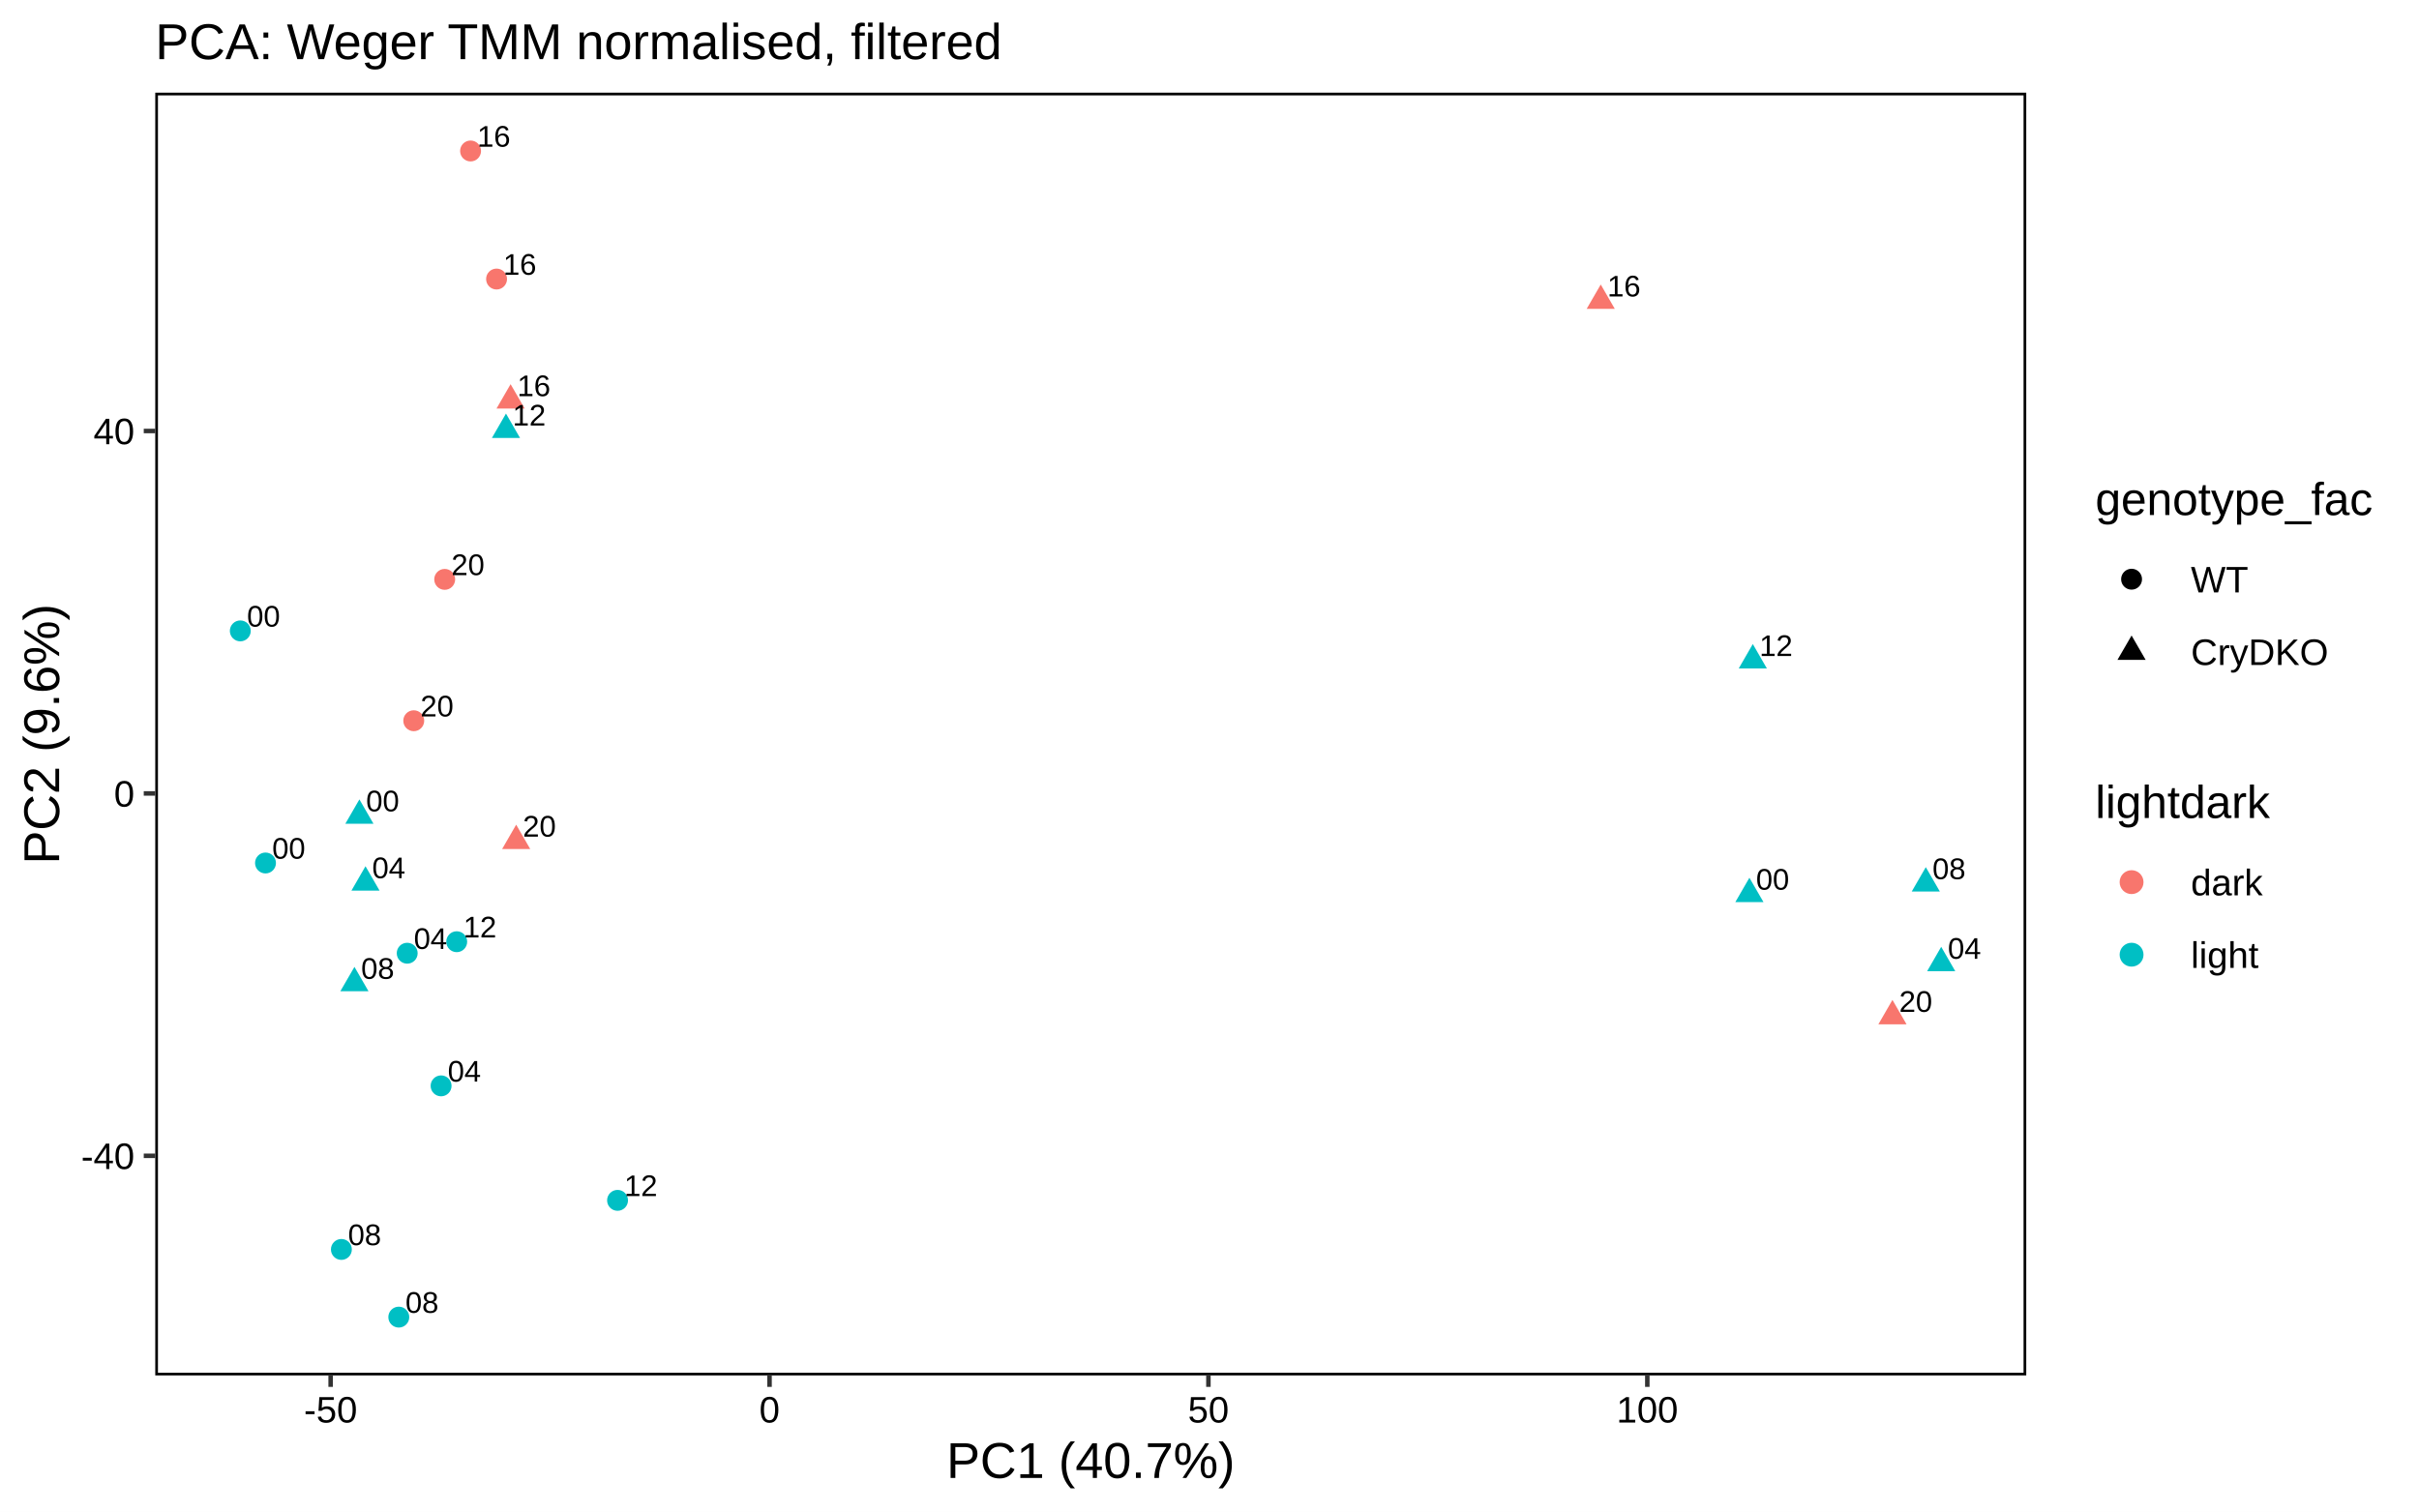
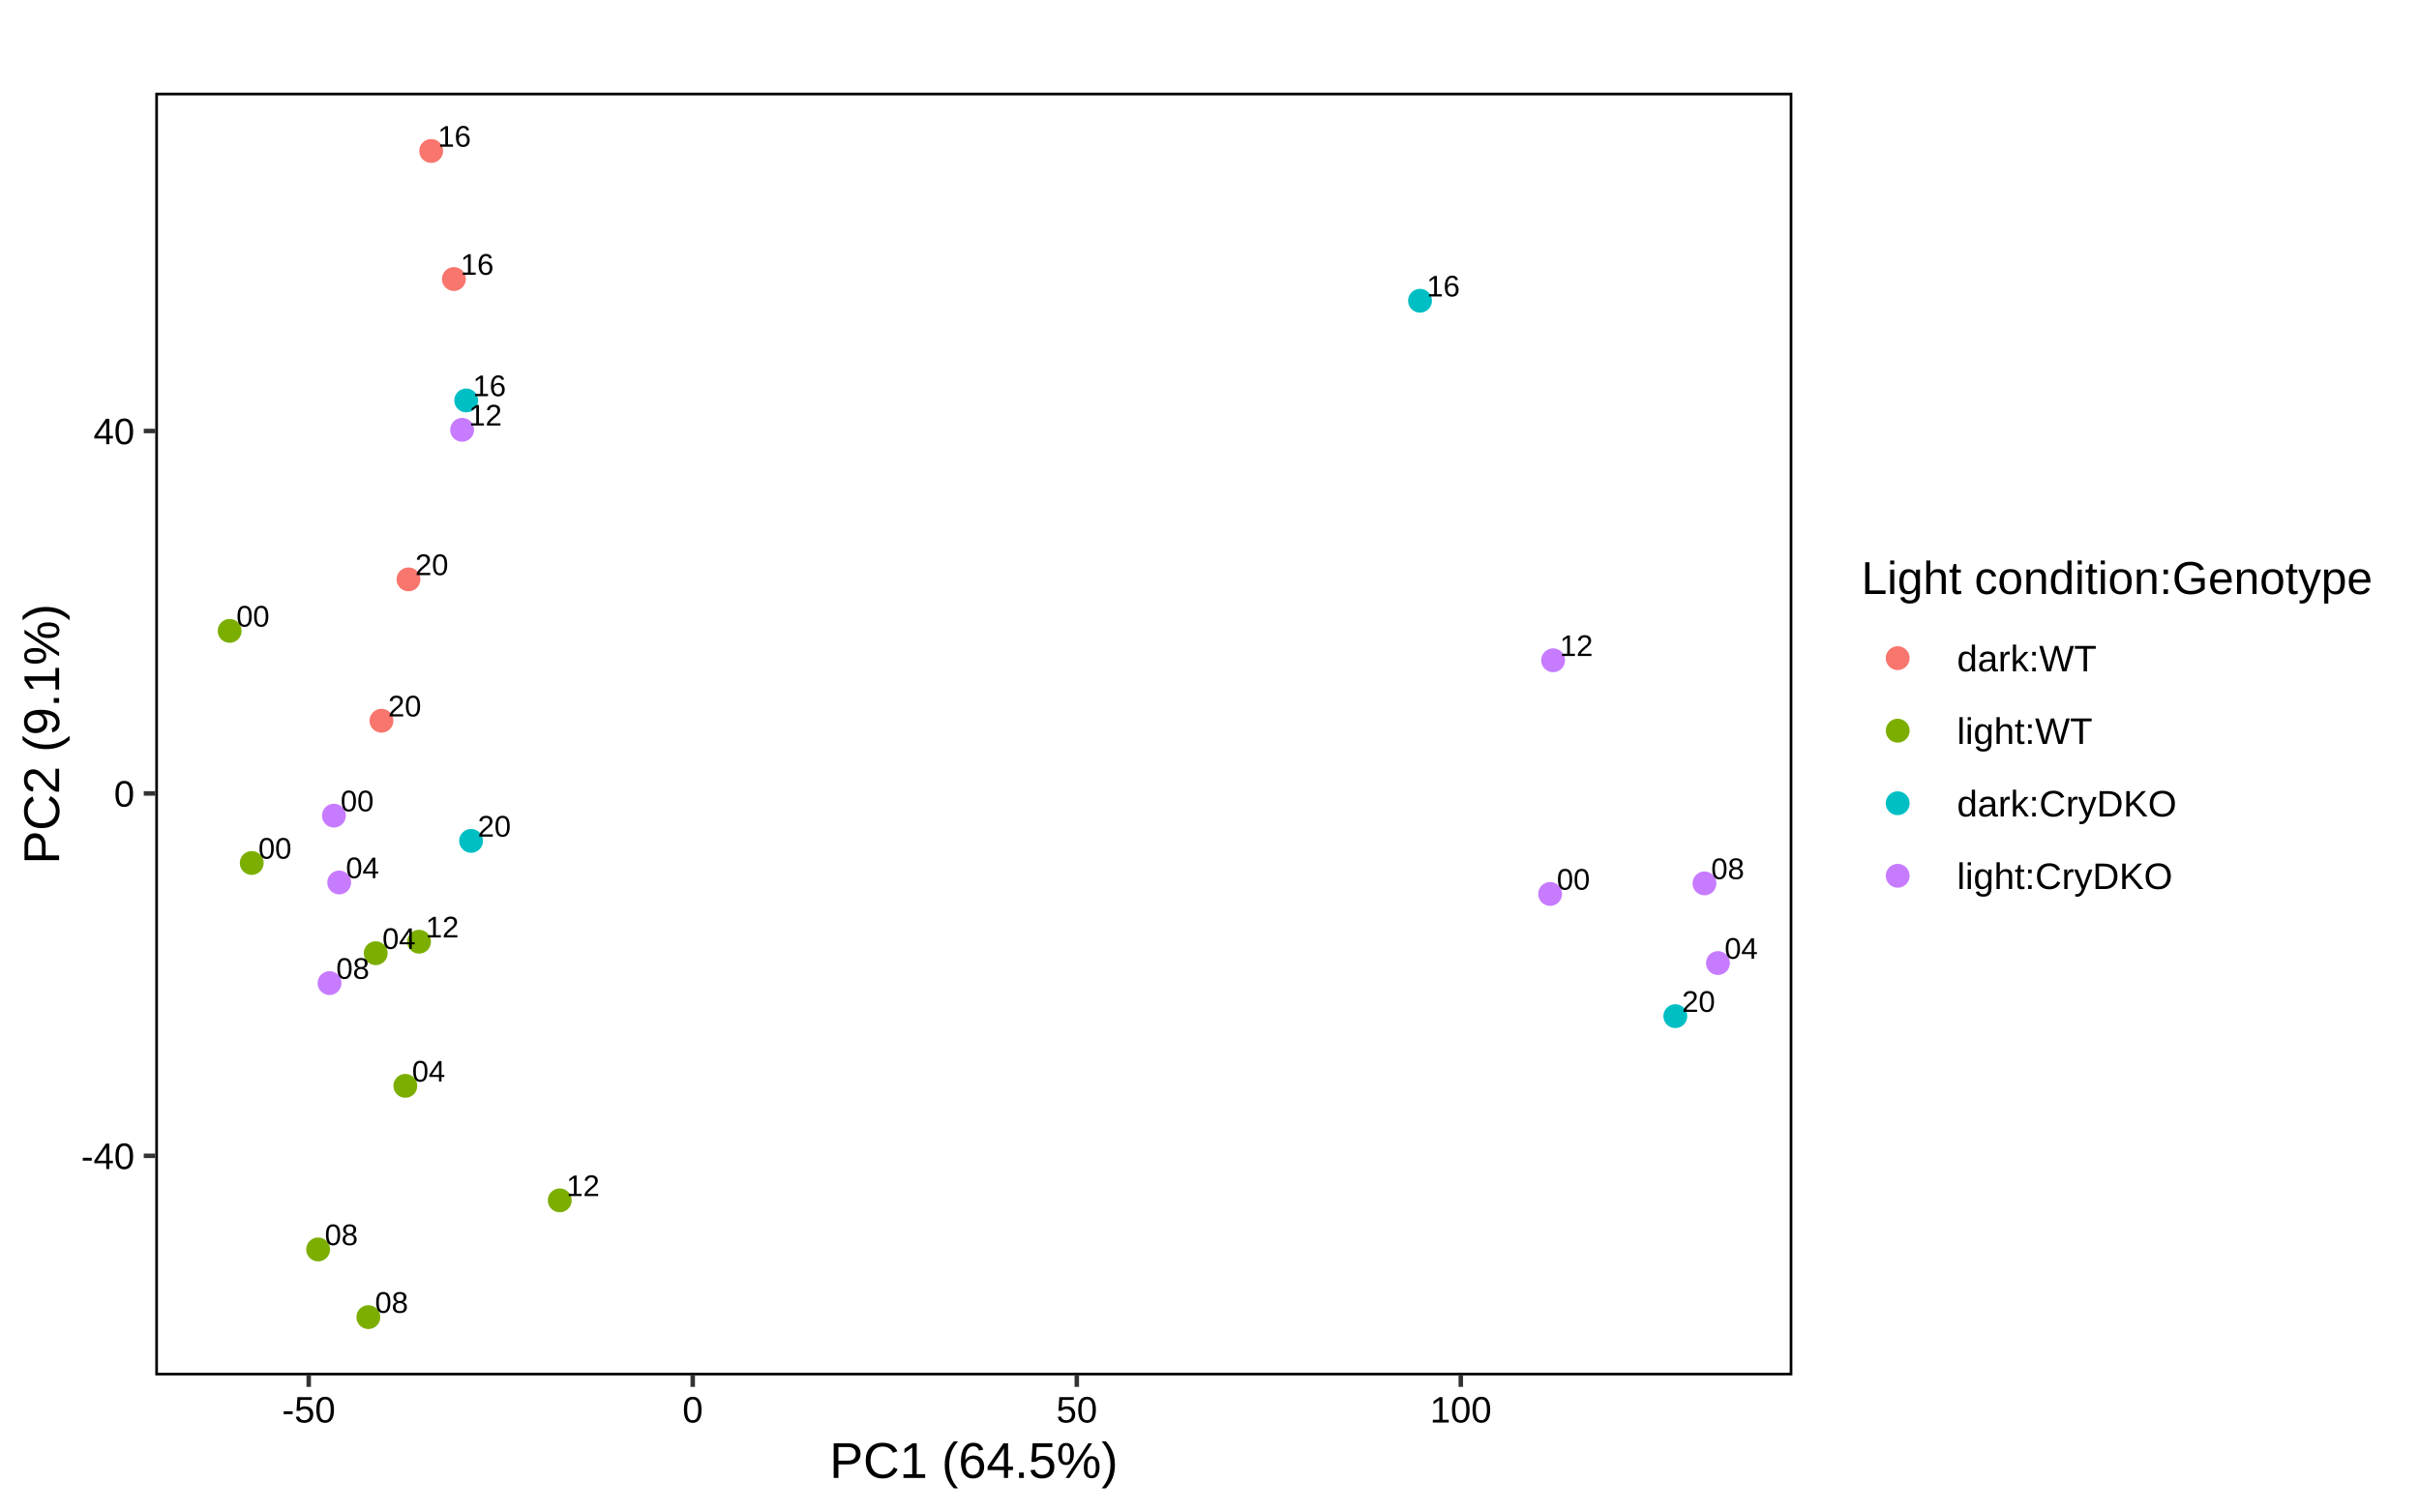
<svg xmlns="http://www.w3.org/2000/svg" width="576.00pt" height="360.00pt" viewBox="0 0 576.00 360.00">
  <g class="svglite">
    <defs>
      <style type="text/css">
    .svglite line, .svglite polyline, .svglite polygon, .svglite path, .svglite rect, .svglite circle {
      fill: none;
      stroke: #000000;
      stroke-linecap: round;
      stroke-linejoin: round;
      stroke-miterlimit: 10.00;
    }
    .svglite text {
      white-space: pre;
    }
    .svglite g.glyphgroup path {
      fill: inherit;
      stroke: none;
    }
  </style>
    </defs>
    <rect width="100%" height="100%" style="stroke: none; fill: #FFFFFF;" />
    <defs>
      <clipPath id="cpMC4wMHw1NzYuMDB8MC4wMHwzNjAuMDA=">
        <rect x="0.00" y="0.00" width="576.00" height="360.00" />
      </clipPath>
    </defs>
    <g clip-path="url(#cpMC4wMHw1NzYuMDB8MC4wMHwzNjAuMDA=)">
      <rect x="0.00" y="0.00" width="576.00" height="360.00" style="stroke-width: 1.07; stroke: #FFFFFF; fill: #FFFFFF;" />
    </g>
    <defs>
-       <clipPath id="cpMzYuOTd8NDgyLjQ4fDIyLjA4fDMyNy41OA==">
-         <rect x="36.97" y="22.08" width="445.51" height="305.51" />
+       <clipPath id="cpMzYuOTd8NDI2Ljc5fDIyLjA4fDMyNy41OA==">
+         <rect x="36.97" y="22.08" width="389.82" height="305.51" />
      </clipPath>
    </defs>
-     <g clip-path="url(#cpMzYuOTd8NDgyLjQ4fDIyLjA4fDMyNy41OA==)">
-       <rect x="36.97" y="22.08" width="445.51" height="305.51" style="stroke-width: 1.07; stroke: none; fill: #FFFFFF;" />
-       <circle cx="63.22" cy="205.54" r="2.49" style="stroke-width: 0.71; stroke: none; fill: #00BFC4;" />
-       <circle cx="57.22" cy="150.26" r="2.49" style="stroke-width: 0.71; stroke: none; fill: #00BFC4;" />
-       <circle cx="105.03" cy="258.62" r="2.49" style="stroke-width: 0.71; stroke: none; fill: #00BFC4;" />
-       <circle cx="96.96" cy="227.03" r="2.49" style="stroke-width: 0.71; stroke: none; fill: #00BFC4;" />
-       <circle cx="94.96" cy="313.70" r="2.49" style="stroke-width: 0.71; stroke: none; fill: #00BFC4;" />
-       <circle cx="81.29" cy="297.58" r="2.49" style="stroke-width: 0.71; stroke: none; fill: #00BFC4;" />
-       <circle cx="147.05" cy="285.89" r="2.49" style="stroke-width: 0.71; stroke: none; fill: #00BFC4;" />
-       <circle cx="108.75" cy="224.29" r="2.49" style="stroke-width: 0.71; stroke: none; fill: #00BFC4;" />
-       <circle cx="118.24" cy="66.46" r="2.49" style="stroke-width: 0.71; stroke: none; fill: #F8766D;" />
-       <circle cx="112.05" cy="35.96" r="2.49" style="stroke-width: 0.71; stroke: none; fill: #F8766D;" />
-       <circle cx="105.89" cy="137.99" r="2.49" style="stroke-width: 0.71; stroke: none; fill: #F8766D;" />
-       <circle cx="98.52" cy="171.66" r="2.49" style="stroke-width: 0.71; stroke: none; fill: #F8766D;" />
-       <polygon points="416.56,209.05 419.91,214.85 413.21,214.85 " style="stroke-width: 0.71; stroke: none; fill: #00BFC4;" />
-       <polygon points="85.58,190.39 88.93,196.19 82.23,196.19 " style="stroke-width: 0.71; stroke: none; fill: #00BFC4;" />
-       <polygon points="462.23,225.50 465.58,231.31 458.88,231.31 " style="stroke-width: 0.71; stroke: none; fill: #00BFC4;" />
-       <polygon points="87.03,206.31 90.38,212.12 83.68,212.12 " style="stroke-width: 0.71; stroke: none; fill: #00BFC4;" />
-       <polygon points="458.56,206.53 461.91,212.34 455.21,212.34 " style="stroke-width: 0.71; stroke: none; fill: #00BFC4;" />
-       <polygon points="84.40,230.28 87.75,236.09 81.04,236.09 " style="stroke-width: 0.71; stroke: none; fill: #00BFC4;" />
-       <polygon points="417.37,153.39 420.72,159.20 414.02,159.20 " style="stroke-width: 0.71; stroke: none; fill: #00BFC4;" />
-       <polygon points="120.48,98.50 123.83,104.31 117.13,104.31 " style="stroke-width: 0.71; stroke: none; fill: #00BFC4;" />
-       <polygon points="381.16,67.76 384.51,73.56 377.81,73.56 " style="stroke-width: 0.71; stroke: none; fill: #F8766D;" />
-       <polygon points="121.58,91.50 124.94,97.30 118.23,97.30 " style="stroke-width: 0.71; stroke: none; fill: #F8766D;" />
-       <polygon points="450.62,238.15 453.98,243.96 447.27,243.96 " style="stroke-width: 0.71; stroke: none; fill: #F8766D;" />
-       <polygon points="122.91,196.41 126.26,202.22 119.56,202.22 " style="stroke-width: 0.71; stroke: none; fill: #F8766D;" />
-       <text x="64.80" y="204.52" style="font-size: 7.11px; font-family: &quot;Arial&quot;;" textLength="7.91px" lengthAdjust="spacingAndGlyphs">00</text>
-       <text x="58.80" y="149.24" style="font-size: 7.11px; font-family: &quot;Arial&quot;;" textLength="7.91px" lengthAdjust="spacingAndGlyphs">00</text>
-       <text x="106.61" y="257.61" style="font-size: 7.11px; font-family: &quot;Arial&quot;;" textLength="7.91px" lengthAdjust="spacingAndGlyphs">04</text>
-       <text x="98.54" y="226.01" style="font-size: 7.11px; font-family: &quot;Arial&quot;;" textLength="7.91px" lengthAdjust="spacingAndGlyphs">04</text>
-       <text x="96.54" y="312.68" style="font-size: 7.11px; font-family: &quot;Arial&quot;;" textLength="7.91px" lengthAdjust="spacingAndGlyphs">08</text>
-       <text x="82.87" y="296.56" style="font-size: 7.11px; font-family: &quot;Arial&quot;;" textLength="7.91px" lengthAdjust="spacingAndGlyphs">08</text>
-       <text x="148.64" y="284.87" style="font-size: 7.11px; font-family: &quot;Arial&quot;;" textLength="7.91px" lengthAdjust="spacingAndGlyphs">12</text>
-       <text x="110.33" y="223.27" style="font-size: 7.11px; font-family: &quot;Arial&quot;;" textLength="7.91px" lengthAdjust="spacingAndGlyphs">12</text>
-       <text x="119.82" y="65.44" style="font-size: 7.11px; font-family: &quot;Arial&quot;;" textLength="7.91px" lengthAdjust="spacingAndGlyphs">16</text>
-       <text x="113.63" y="34.94" style="font-size: 7.11px; font-family: &quot;Arial&quot;;" textLength="7.91px" lengthAdjust="spacingAndGlyphs">16</text>
-       <text x="107.47" y="136.97" style="font-size: 7.11px; font-family: &quot;Arial&quot;;" textLength="7.91px" lengthAdjust="spacingAndGlyphs">20</text>
-       <text x="100.10" y="170.64" style="font-size: 7.11px; font-family: &quot;Arial&quot;;" textLength="7.91px" lengthAdjust="spacingAndGlyphs">20</text>
-       <text x="418.14" y="211.90" style="font-size: 7.11px; font-family: &quot;Arial&quot;;" textLength="7.91px" lengthAdjust="spacingAndGlyphs">00</text>
-       <text x="87.16" y="193.24" style="font-size: 7.11px; font-family: &quot;Arial&quot;;" textLength="7.91px" lengthAdjust="spacingAndGlyphs">00</text>
-       <text x="463.81" y="228.35" style="font-size: 7.11px; font-family: &quot;Arial&quot;;" textLength="7.91px" lengthAdjust="spacingAndGlyphs">04</text>
-       <text x="88.61" y="209.16" style="font-size: 7.11px; font-family: &quot;Arial&quot;;" textLength="7.91px" lengthAdjust="spacingAndGlyphs">04</text>
-       <text x="460.14" y="209.38" style="font-size: 7.11px; font-family: &quot;Arial&quot;;" textLength="7.91px" lengthAdjust="spacingAndGlyphs">08</text>
-       <text x="85.98" y="233.13" style="font-size: 7.11px; font-family: &quot;Arial&quot;;" textLength="7.91px" lengthAdjust="spacingAndGlyphs">08</text>
-       <text x="418.95" y="156.24" style="font-size: 7.11px; font-family: &quot;Arial&quot;;" textLength="7.91px" lengthAdjust="spacingAndGlyphs">12</text>
-       <text x="122.06" y="101.35" style="font-size: 7.11px; font-family: &quot;Arial&quot;;" textLength="7.91px" lengthAdjust="spacingAndGlyphs">12</text>
-       <text x="382.74" y="70.61" style="font-size: 7.11px; font-family: &quot;Arial&quot;;" textLength="7.91px" lengthAdjust="spacingAndGlyphs">16</text>
-       <text x="123.17" y="94.35" style="font-size: 7.11px; font-family: &quot;Arial&quot;;" textLength="7.91px" lengthAdjust="spacingAndGlyphs">16</text>
-       <text x="452.21" y="241.00" style="font-size: 7.11px; font-family: &quot;Arial&quot;;" textLength="7.91px" lengthAdjust="spacingAndGlyphs">20</text>
-       <text x="124.49" y="199.26" style="font-size: 7.11px; font-family: &quot;Arial&quot;;" textLength="7.91px" lengthAdjust="spacingAndGlyphs">20</text>
-       <rect x="36.97" y="22.08" width="445.51" height="305.51" style="stroke-width: 1.28;" />
+     <g clip-path="url(#cpMzYuOTd8NDI2Ljc5fDIyLjA4fDMyNy41OA==)">
+       <rect x="36.97" y="22.08" width="389.82" height="305.51" style="stroke-width: 1.07; stroke: none; fill: #FFFFFF;" />
+       <circle cx="59.94" cy="205.54" r="2.49" style="stroke-width: 0.71; stroke: #7CAE00; fill: #7CAE00;" />
+       <circle cx="54.69" cy="150.26" r="2.49" style="stroke-width: 0.71; stroke: #7CAE00; fill: #7CAE00;" />
+       <circle cx="96.52" cy="258.62" r="2.49" style="stroke-width: 0.71; stroke: #7CAE00; fill: #7CAE00;" />
+       <circle cx="89.46" cy="227.03" r="2.49" style="stroke-width: 0.71; stroke: #7CAE00; fill: #7CAE00;" />
+       <circle cx="87.71" cy="313.70" r="2.49" style="stroke-width: 0.71; stroke: #7CAE00; fill: #7CAE00;" />
+       <circle cx="75.75" cy="297.58" r="2.49" style="stroke-width: 0.71; stroke: #7CAE00; fill: #7CAE00;" />
+       <circle cx="133.29" cy="285.89" r="2.49" style="stroke-width: 0.71; stroke: #7CAE00; fill: #7CAE00;" />
+       <circle cx="99.78" cy="224.29" r="2.49" style="stroke-width: 0.71; stroke: #7CAE00; fill: #7CAE00;" />
+       <circle cx="108.08" cy="66.46" r="2.49" style="stroke-width: 0.71; stroke: #F8766D; fill: #F8766D;" />
+       <circle cx="102.67" cy="35.96" r="2.49" style="stroke-width: 0.71; stroke: #F8766D; fill: #F8766D;" />
+       <circle cx="97.27" cy="137.99" r="2.49" style="stroke-width: 0.71; stroke: #F8766D; fill: #F8766D;" />
+       <circle cx="90.83" cy="171.66" r="2.49" style="stroke-width: 0.71; stroke: #F8766D; fill: #F8766D;" />
+       <circle cx="369.11" cy="212.91" r="2.49" style="stroke-width: 0.71; stroke: #C77CFF; fill: #C77CFF;" />
+       <circle cx="79.51" cy="194.26" r="2.49" style="stroke-width: 0.71; stroke: #C77CFF; fill: #C77CFF;" />
+       <circle cx="409.07" cy="229.37" r="2.49" style="stroke-width: 0.71; stroke: #C77CFF; fill: #C77CFF;" />
+       <circle cx="80.77" cy="210.18" r="2.49" style="stroke-width: 0.71; stroke: #C77CFF; fill: #C77CFF;" />
+       <circle cx="405.86" cy="210.40" r="2.49" style="stroke-width: 0.71; stroke: #C77CFF; fill: #C77CFF;" />
+       <circle cx="78.47" cy="234.15" r="2.49" style="stroke-width: 0.71; stroke: #C77CFF; fill: #C77CFF;" />
+       <circle cx="369.82" cy="157.26" r="2.49" style="stroke-width: 0.71; stroke: #C77CFF; fill: #C77CFF;" />
+       <circle cx="110.04" cy="102.37" r="2.49" style="stroke-width: 0.71; stroke: #C77CFF; fill: #C77CFF;" />
+       <circle cx="338.13" cy="71.63" r="2.49" style="stroke-width: 0.71; stroke: #00BFC4; fill: #00BFC4;" />
+       <circle cx="111.01" cy="95.37" r="2.49" style="stroke-width: 0.71; stroke: #00BFC4; fill: #00BFC4;" />
+       <circle cx="398.92" cy="242.02" r="2.49" style="stroke-width: 0.71; stroke: #00BFC4; fill: #00BFC4;" />
+       <circle cx="112.17" cy="200.28" r="2.49" style="stroke-width: 0.71; stroke: #00BFC4; fill: #00BFC4;" />
+       <text x="61.52" y="204.52" style="font-size: 7.11px; font-family: &quot;Arial&quot;;" textLength="7.91px" lengthAdjust="spacingAndGlyphs">00</text>
+       <text x="56.27" y="149.24" style="font-size: 7.11px; font-family: &quot;Arial&quot;;" textLength="7.91px" lengthAdjust="spacingAndGlyphs">00</text>
+       <text x="98.11" y="257.61" style="font-size: 7.11px; font-family: &quot;Arial&quot;;" textLength="7.91px" lengthAdjust="spacingAndGlyphs">04</text>
+       <text x="91.04" y="226.01" style="font-size: 7.11px; font-family: &quot;Arial&quot;;" textLength="7.91px" lengthAdjust="spacingAndGlyphs">04</text>
+       <text x="89.29" y="312.68" style="font-size: 7.11px; font-family: &quot;Arial&quot;;" textLength="7.91px" lengthAdjust="spacingAndGlyphs">08</text>
+       <text x="77.33" y="296.56" style="font-size: 7.11px; font-family: &quot;Arial&quot;;" textLength="7.91px" lengthAdjust="spacingAndGlyphs">08</text>
+       <text x="134.88" y="284.87" style="font-size: 7.11px; font-family: &quot;Arial&quot;;" textLength="7.91px" lengthAdjust="spacingAndGlyphs">12</text>
+       <text x="101.36" y="223.27" style="font-size: 7.11px; font-family: &quot;Arial&quot;;" textLength="7.91px" lengthAdjust="spacingAndGlyphs">12</text>
+       <text x="109.66" y="65.44" style="font-size: 7.11px; font-family: &quot;Arial&quot;;" textLength="7.91px" lengthAdjust="spacingAndGlyphs">16</text>
+       <text x="104.25" y="34.94" style="font-size: 7.11px; font-family: &quot;Arial&quot;;" textLength="7.91px" lengthAdjust="spacingAndGlyphs">16</text>
+       <text x="98.86" y="136.97" style="font-size: 7.11px; font-family: &quot;Arial&quot;;" textLength="7.91px" lengthAdjust="spacingAndGlyphs">20</text>
+       <text x="92.41" y="170.64" style="font-size: 7.11px; font-family: &quot;Arial&quot;;" textLength="7.91px" lengthAdjust="spacingAndGlyphs">20</text>
+       <text x="370.69" y="211.90" style="font-size: 7.11px; font-family: &quot;Arial&quot;;" textLength="7.91px" lengthAdjust="spacingAndGlyphs">00</text>
+       <text x="81.09" y="193.24" style="font-size: 7.11px; font-family: &quot;Arial&quot;;" textLength="7.91px" lengthAdjust="spacingAndGlyphs">00</text>
+       <text x="410.65" y="228.35" style="font-size: 7.11px; font-family: &quot;Arial&quot;;" textLength="7.91px" lengthAdjust="spacingAndGlyphs">04</text>
+       <text x="82.35" y="209.16" style="font-size: 7.11px; font-family: &quot;Arial&quot;;" textLength="7.91px" lengthAdjust="spacingAndGlyphs">04</text>
+       <text x="407.44" y="209.38" style="font-size: 7.11px; font-family: &quot;Arial&quot;;" textLength="7.91px" lengthAdjust="spacingAndGlyphs">08</text>
+       <text x="80.05" y="233.13" style="font-size: 7.11px; font-family: &quot;Arial&quot;;" textLength="7.91px" lengthAdjust="spacingAndGlyphs">08</text>
+       <text x="371.40" y="156.24" style="font-size: 7.11px; font-family: &quot;Arial&quot;;" textLength="7.91px" lengthAdjust="spacingAndGlyphs">12</text>
+       <text x="111.62" y="101.35" style="font-size: 7.11px; font-family: &quot;Arial&quot;;" textLength="7.91px" lengthAdjust="spacingAndGlyphs">12</text>
+       <text x="339.72" y="70.61" style="font-size: 7.11px; font-family: &quot;Arial&quot;;" textLength="7.91px" lengthAdjust="spacingAndGlyphs">16</text>
+       <text x="112.59" y="94.35" style="font-size: 7.11px; font-family: &quot;Arial&quot;;" textLength="7.91px" lengthAdjust="spacingAndGlyphs">16</text>
+       <text x="400.50" y="241.00" style="font-size: 7.11px; font-family: &quot;Arial&quot;;" textLength="7.91px" lengthAdjust="spacingAndGlyphs">20</text>
+       <text x="113.75" y="199.26" style="font-size: 7.11px; font-family: &quot;Arial&quot;;" textLength="7.91px" lengthAdjust="spacingAndGlyphs">20</text>
+       <rect x="36.97" y="22.08" width="389.82" height="305.51" style="stroke-width: 1.28;" />
    </g>
    <g clip-path="url(#cpMC4wMHw1NzYuMDB8MC4wMHwzNjAuMDA=)">
      <text x="32.04" y="278.43" text-anchor="end" style="font-size: 8.80px; font-family: &quot;Arial&quot;;" textLength="12.70px" lengthAdjust="spacingAndGlyphs">-40</text>
      <text x="32.04" y="192.12" text-anchor="end" style="font-size: 8.80px; font-family: &quot;Arial&quot;;" textLength="4.89px" lengthAdjust="spacingAndGlyphs">0</text>
      <text x="32.04" y="105.80" text-anchor="end" style="font-size: 8.80px; font-family: &quot;Arial&quot;;" textLength="9.78px" lengthAdjust="spacingAndGlyphs">40</text>
      <polyline points="34.23,275.28 36.97,275.28 " style="stroke-width: 1.07; stroke: #333333; stroke-linecap: butt;" />
      <polyline points="34.23,188.97 36.97,188.97 " style="stroke-width: 1.07; stroke: #333333; stroke-linecap: butt;" />
      <polyline points="34.23,102.65 36.97,102.65 " style="stroke-width: 1.07; stroke: #333333; stroke-linecap: butt;" />
-       <polyline points="78.73,330.32 78.73,327.58 " style="stroke-width: 1.07; stroke: #333333; stroke-linecap: butt;" />
-       <polyline points="183.24,330.32 183.24,327.58 " style="stroke-width: 1.07; stroke: #333333; stroke-linecap: butt;" />
-       <polyline points="287.74,330.32 287.74,327.58 " style="stroke-width: 1.07; stroke: #333333; stroke-linecap: butt;" />
-       <polyline points="392.25,330.32 392.25,327.58 " style="stroke-width: 1.07; stroke: #333333; stroke-linecap: butt;" />
-       <text x="78.73" y="338.81" text-anchor="middle" style="font-size: 8.80px; font-family: &quot;Arial&quot;;" textLength="12.70px" lengthAdjust="spacingAndGlyphs">-50</text>
-       <text x="183.24" y="338.81" text-anchor="middle" style="font-size: 8.80px; font-family: &quot;Arial&quot;;" textLength="4.89px" lengthAdjust="spacingAndGlyphs">0</text>
-       <text x="287.74" y="338.81" text-anchor="middle" style="font-size: 8.80px; font-family: &quot;Arial&quot;;" textLength="9.78px" lengthAdjust="spacingAndGlyphs">50</text>
-       <text x="392.25" y="338.81" text-anchor="middle" style="font-size: 8.80px; font-family: &quot;Arial&quot;;" textLength="14.67px" lengthAdjust="spacingAndGlyphs">100</text>
-       <text x="259.72" y="352.00" text-anchor="middle" style="font-size: 12.00px; font-family: &quot;Arial&quot;;" textLength="68.69px" lengthAdjust="spacingAndGlyphs">PC1 (40.7%)</text>
-       <text transform="translate(14.08,174.83) rotate(-90)" text-anchor="middle" style="font-size: 12.00px; font-family: &quot;Arial&quot;;" textLength="62.02px" lengthAdjust="spacingAndGlyphs">PC2 (9.6%)</text>
-       <rect x="493.44" y="108.16" width="77.08" height="61.19" style="stroke-width: 1.07; stroke: none; fill: #FFFFFF;" />
-       <text x="498.92" y="122.67" style="font-size: 11.00px; font-family: &quot;Arial&quot;;" textLength="66.12px" lengthAdjust="spacingAndGlyphs">genotype_fac</text>
-       <circle cx="507.56" cy="137.95" r="2.49" style="stroke-width: 0.71; stroke: none; fill: #000000;" />
-       <polygon points="507.56,151.36 510.91,157.16 504.20,157.16 " style="stroke-width: 0.71; stroke: none; fill: #000000;" />
-       <text x="521.68" y="141.10" style="font-size: 8.80px; font-family: &quot;Arial&quot;;" textLength="13.67px" lengthAdjust="spacingAndGlyphs">WT</text>
-       <text x="521.68" y="158.38" style="font-size: 8.80px; font-family: &quot;Arial&quot;;" textLength="32.77px" lengthAdjust="spacingAndGlyphs">CryDKO</text>
-       <rect x="493.44" y="180.31" width="52.55" height="61.19" style="stroke-width: 1.07; stroke: none; fill: #FFFFFF;" />
-       <text x="498.92" y="194.82" style="font-size: 11.00px; font-family: &quot;Arial&quot;;" textLength="41.59px" lengthAdjust="spacingAndGlyphs">lightdark</text>
-       <circle cx="507.56" cy="210.10" r="2.49" style="stroke-width: 0.71; stroke: #F8766D; fill: #F8766D;" />
-       <circle cx="507.56" cy="227.38" r="2.49" style="stroke-width: 0.71; stroke: #00BFC4; fill: #00BFC4;" />
-       <text x="521.68" y="213.25" style="font-size: 8.80px; font-family: &quot;Arial&quot;;" textLength="17.11px" lengthAdjust="spacingAndGlyphs">dark</text>
-       <text x="521.68" y="230.53" style="font-size: 8.80px; font-family: &quot;Arial&quot;;" textLength="16.12px" lengthAdjust="spacingAndGlyphs">light</text>
-       <text x="36.97" y="14.08" style="font-size: 12.00px; font-family: &quot;Arial&quot;;" textLength="201.59px" lengthAdjust="spacingAndGlyphs">PCA: Weger TMM normalised, filtered</text>
+       <polyline points="73.51,330.32 73.51,327.58 " style="stroke-width: 1.07; stroke: #333333; stroke-linecap: butt;" />
+       <polyline points="164.95,330.32 164.95,327.58 " style="stroke-width: 1.07; stroke: #333333; stroke-linecap: butt;" />
+       <polyline points="256.40,330.32 256.40,327.58 " style="stroke-width: 1.07; stroke: #333333; stroke-linecap: butt;" />
+       <polyline points="347.84,330.32 347.84,327.58 " style="stroke-width: 1.07; stroke: #333333; stroke-linecap: butt;" />
+       <text x="73.51" y="338.81" text-anchor="middle" style="font-size: 8.80px; font-family: &quot;Arial&quot;;" textLength="12.70px" lengthAdjust="spacingAndGlyphs">-50</text>
+       <text x="164.95" y="338.81" text-anchor="middle" style="font-size: 8.80px; font-family: &quot;Arial&quot;;" textLength="4.89px" lengthAdjust="spacingAndGlyphs">0</text>
+       <text x="256.40" y="338.81" text-anchor="middle" style="font-size: 8.80px; font-family: &quot;Arial&quot;;" textLength="9.78px" lengthAdjust="spacingAndGlyphs">50</text>
+       <text x="347.84" y="338.81" text-anchor="middle" style="font-size: 8.80px; font-family: &quot;Arial&quot;;" textLength="14.67px" lengthAdjust="spacingAndGlyphs">100</text>
+       <text x="231.88" y="352.00" text-anchor="middle" style="font-size: 12.00px; font-family: &quot;Arial&quot;;" textLength="68.69px" lengthAdjust="spacingAndGlyphs">PC1 (64.5%)</text>
+       <text transform="translate(14.08,174.83) rotate(-90)" text-anchor="middle" style="font-size: 12.00px; font-family: &quot;Arial&quot;;" textLength="62.02px" lengthAdjust="spacingAndGlyphs">PC2 (9.1%)</text>
+       <rect x="437.75" y="126.95" width="132.77" height="95.75" style="stroke-width: 1.07; stroke: none; fill: #FFFFFF;" />
+       <text x="443.23" y="141.47" style="font-size: 11.00px; font-family: &quot;Arial&quot;;" textLength="121.81px" lengthAdjust="spacingAndGlyphs">Light condition:Genotype</text>
+       <circle cx="451.87" cy="156.75" r="2.49" style="stroke-width: 0.71; stroke: #F8766D; fill: #F8766D;" />
+       <circle cx="451.87" cy="174.03" r="2.49" style="stroke-width: 0.71; stroke: #7CAE00; fill: #7CAE00;" />
+       <circle cx="451.87" cy="191.31" r="2.49" style="stroke-width: 0.71; stroke: #00BFC4; fill: #00BFC4;" />
+       <circle cx="451.87" cy="208.59" r="2.49" style="stroke-width: 0.71; stroke: #C77CFF; fill: #C77CFF;" />
+       <text x="465.99" y="159.90" style="font-size: 8.80px; font-family: &quot;Arial&quot;;" textLength="33.22px" lengthAdjust="spacingAndGlyphs">dark:WT</text>
+       <text x="465.99" y="177.18" style="font-size: 8.80px; font-family: &quot;Arial&quot;;" textLength="32.23px" lengthAdjust="spacingAndGlyphs">light:WT</text>
+       <text x="465.99" y="194.46" style="font-size: 8.80px; font-family: &quot;Arial&quot;;" textLength="52.31px" lengthAdjust="spacingAndGlyphs">dark:CryDKO</text>
+       <text x="465.99" y="211.74" style="font-size: 8.80px; font-family: &quot;Arial&quot;;" textLength="51.33px" lengthAdjust="spacingAndGlyphs">light:CryDKO</text>
    </g>
  </g>
</svg>
